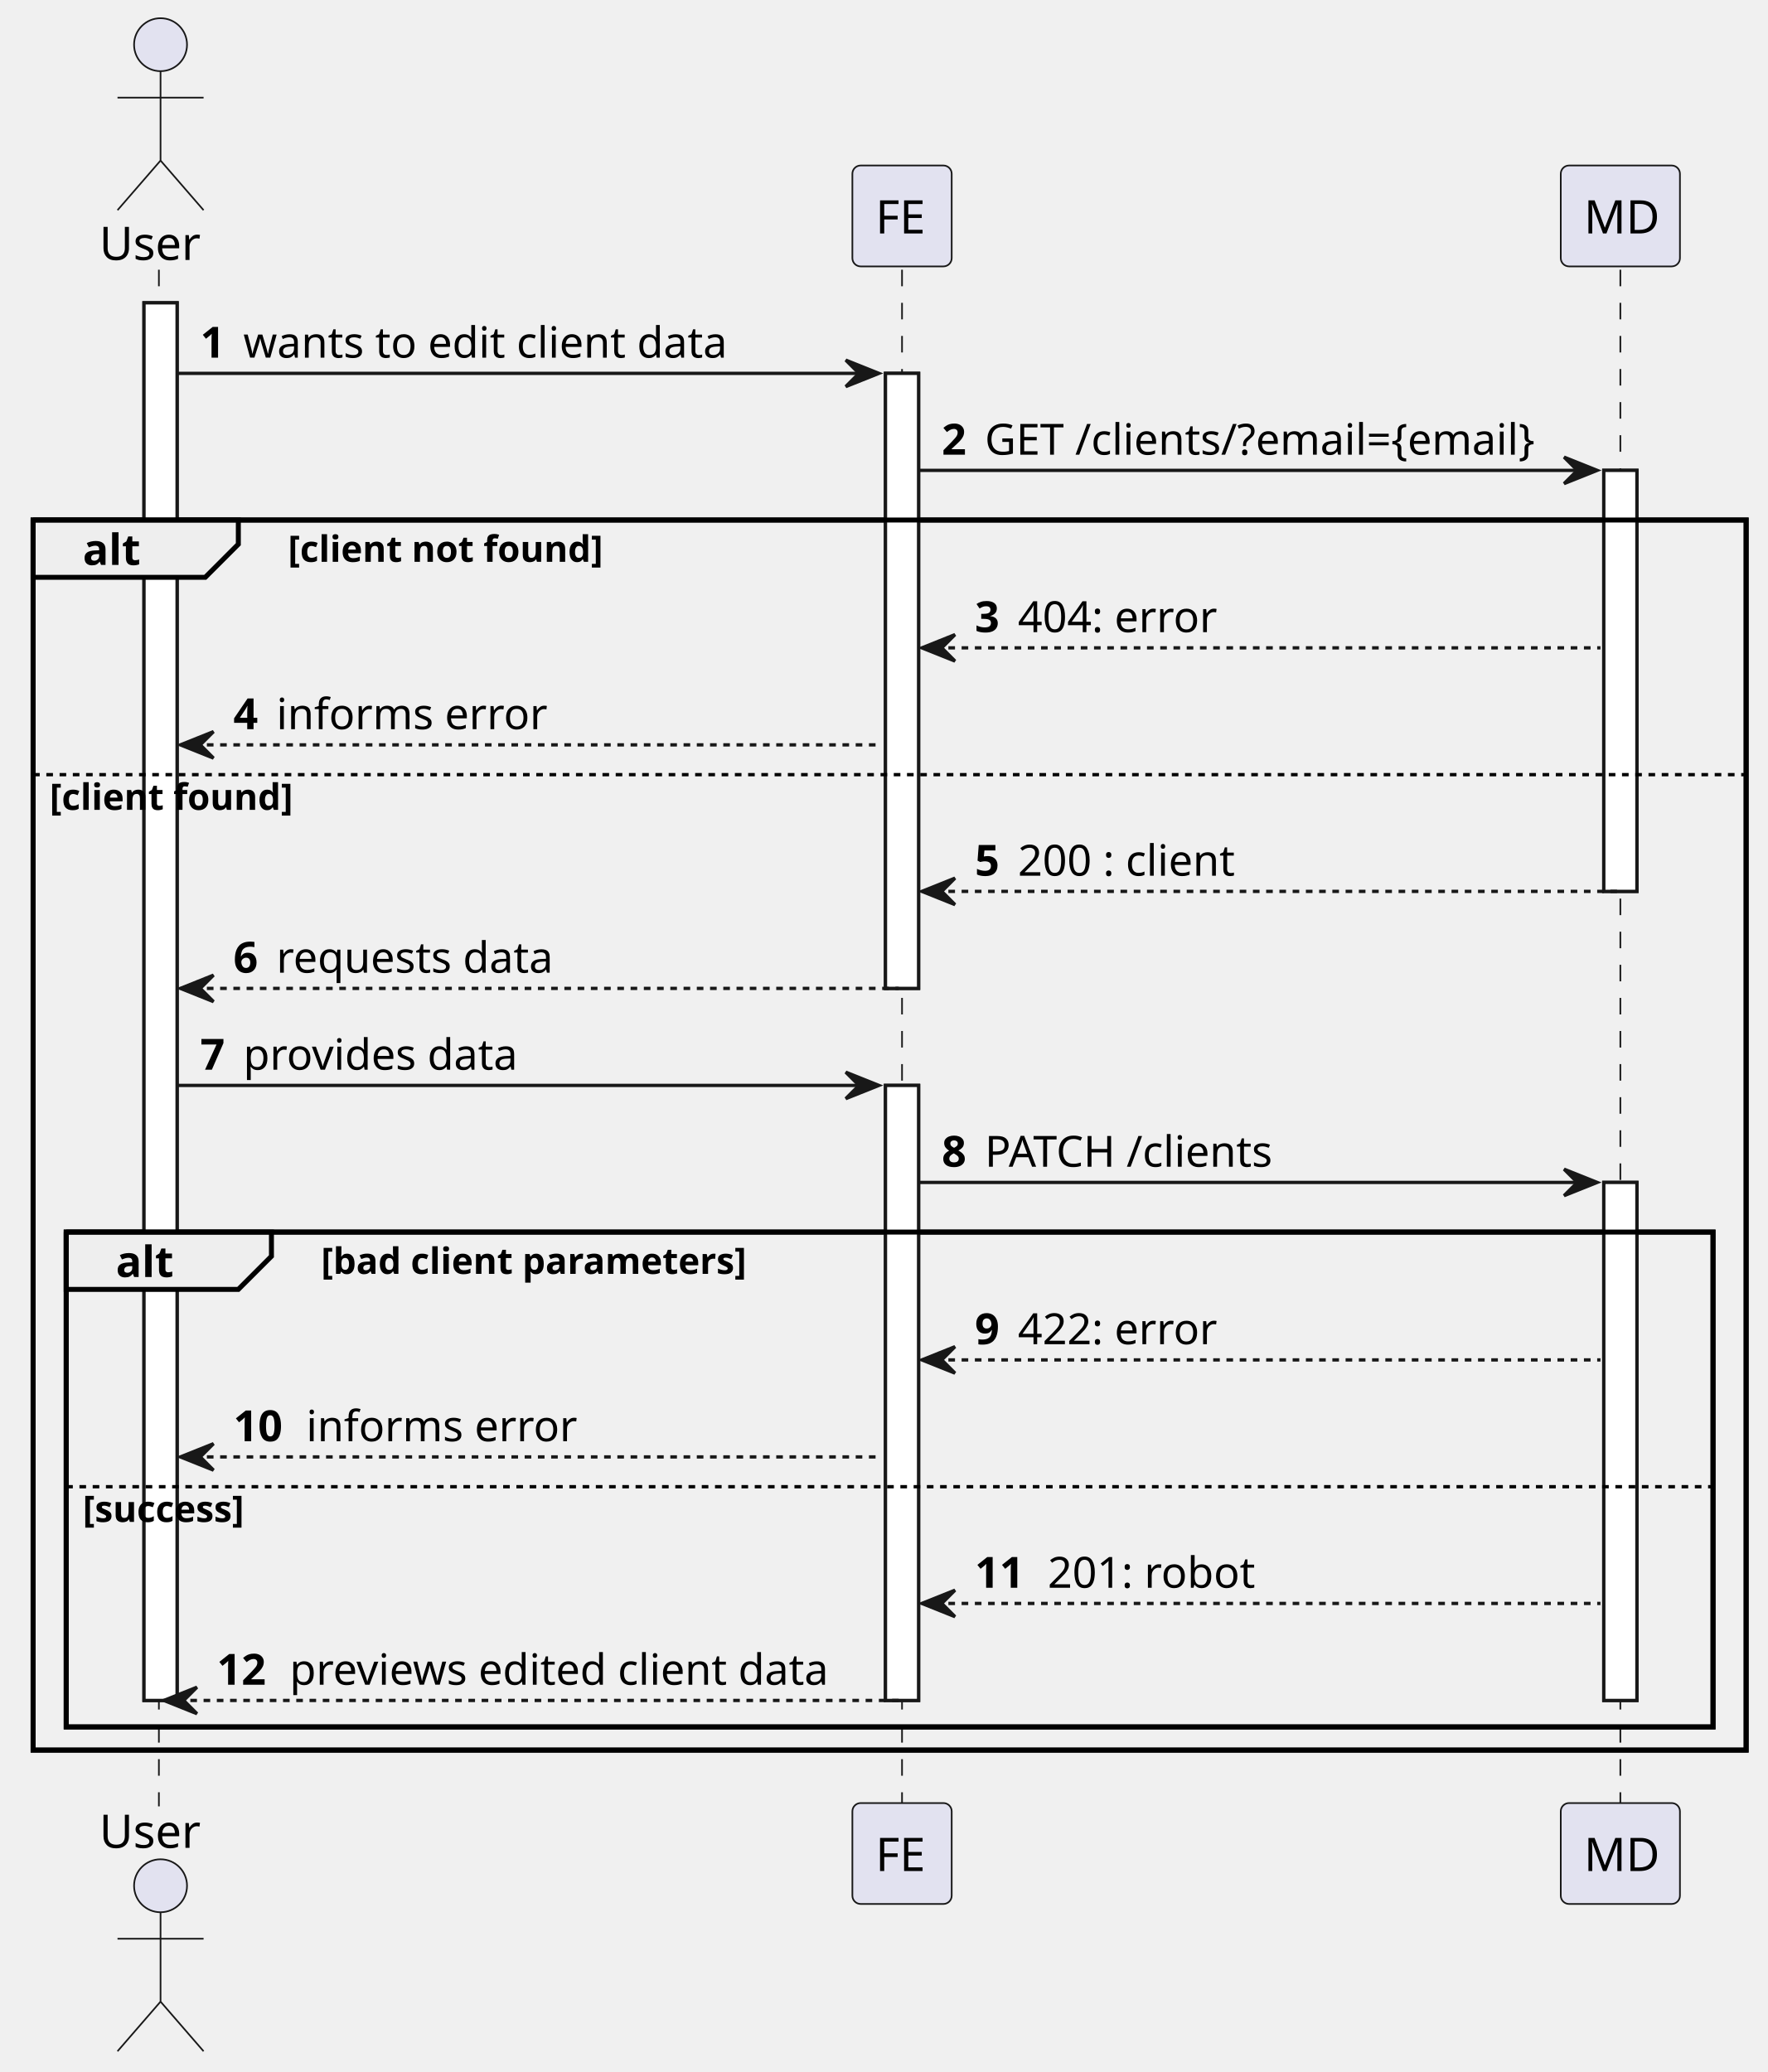
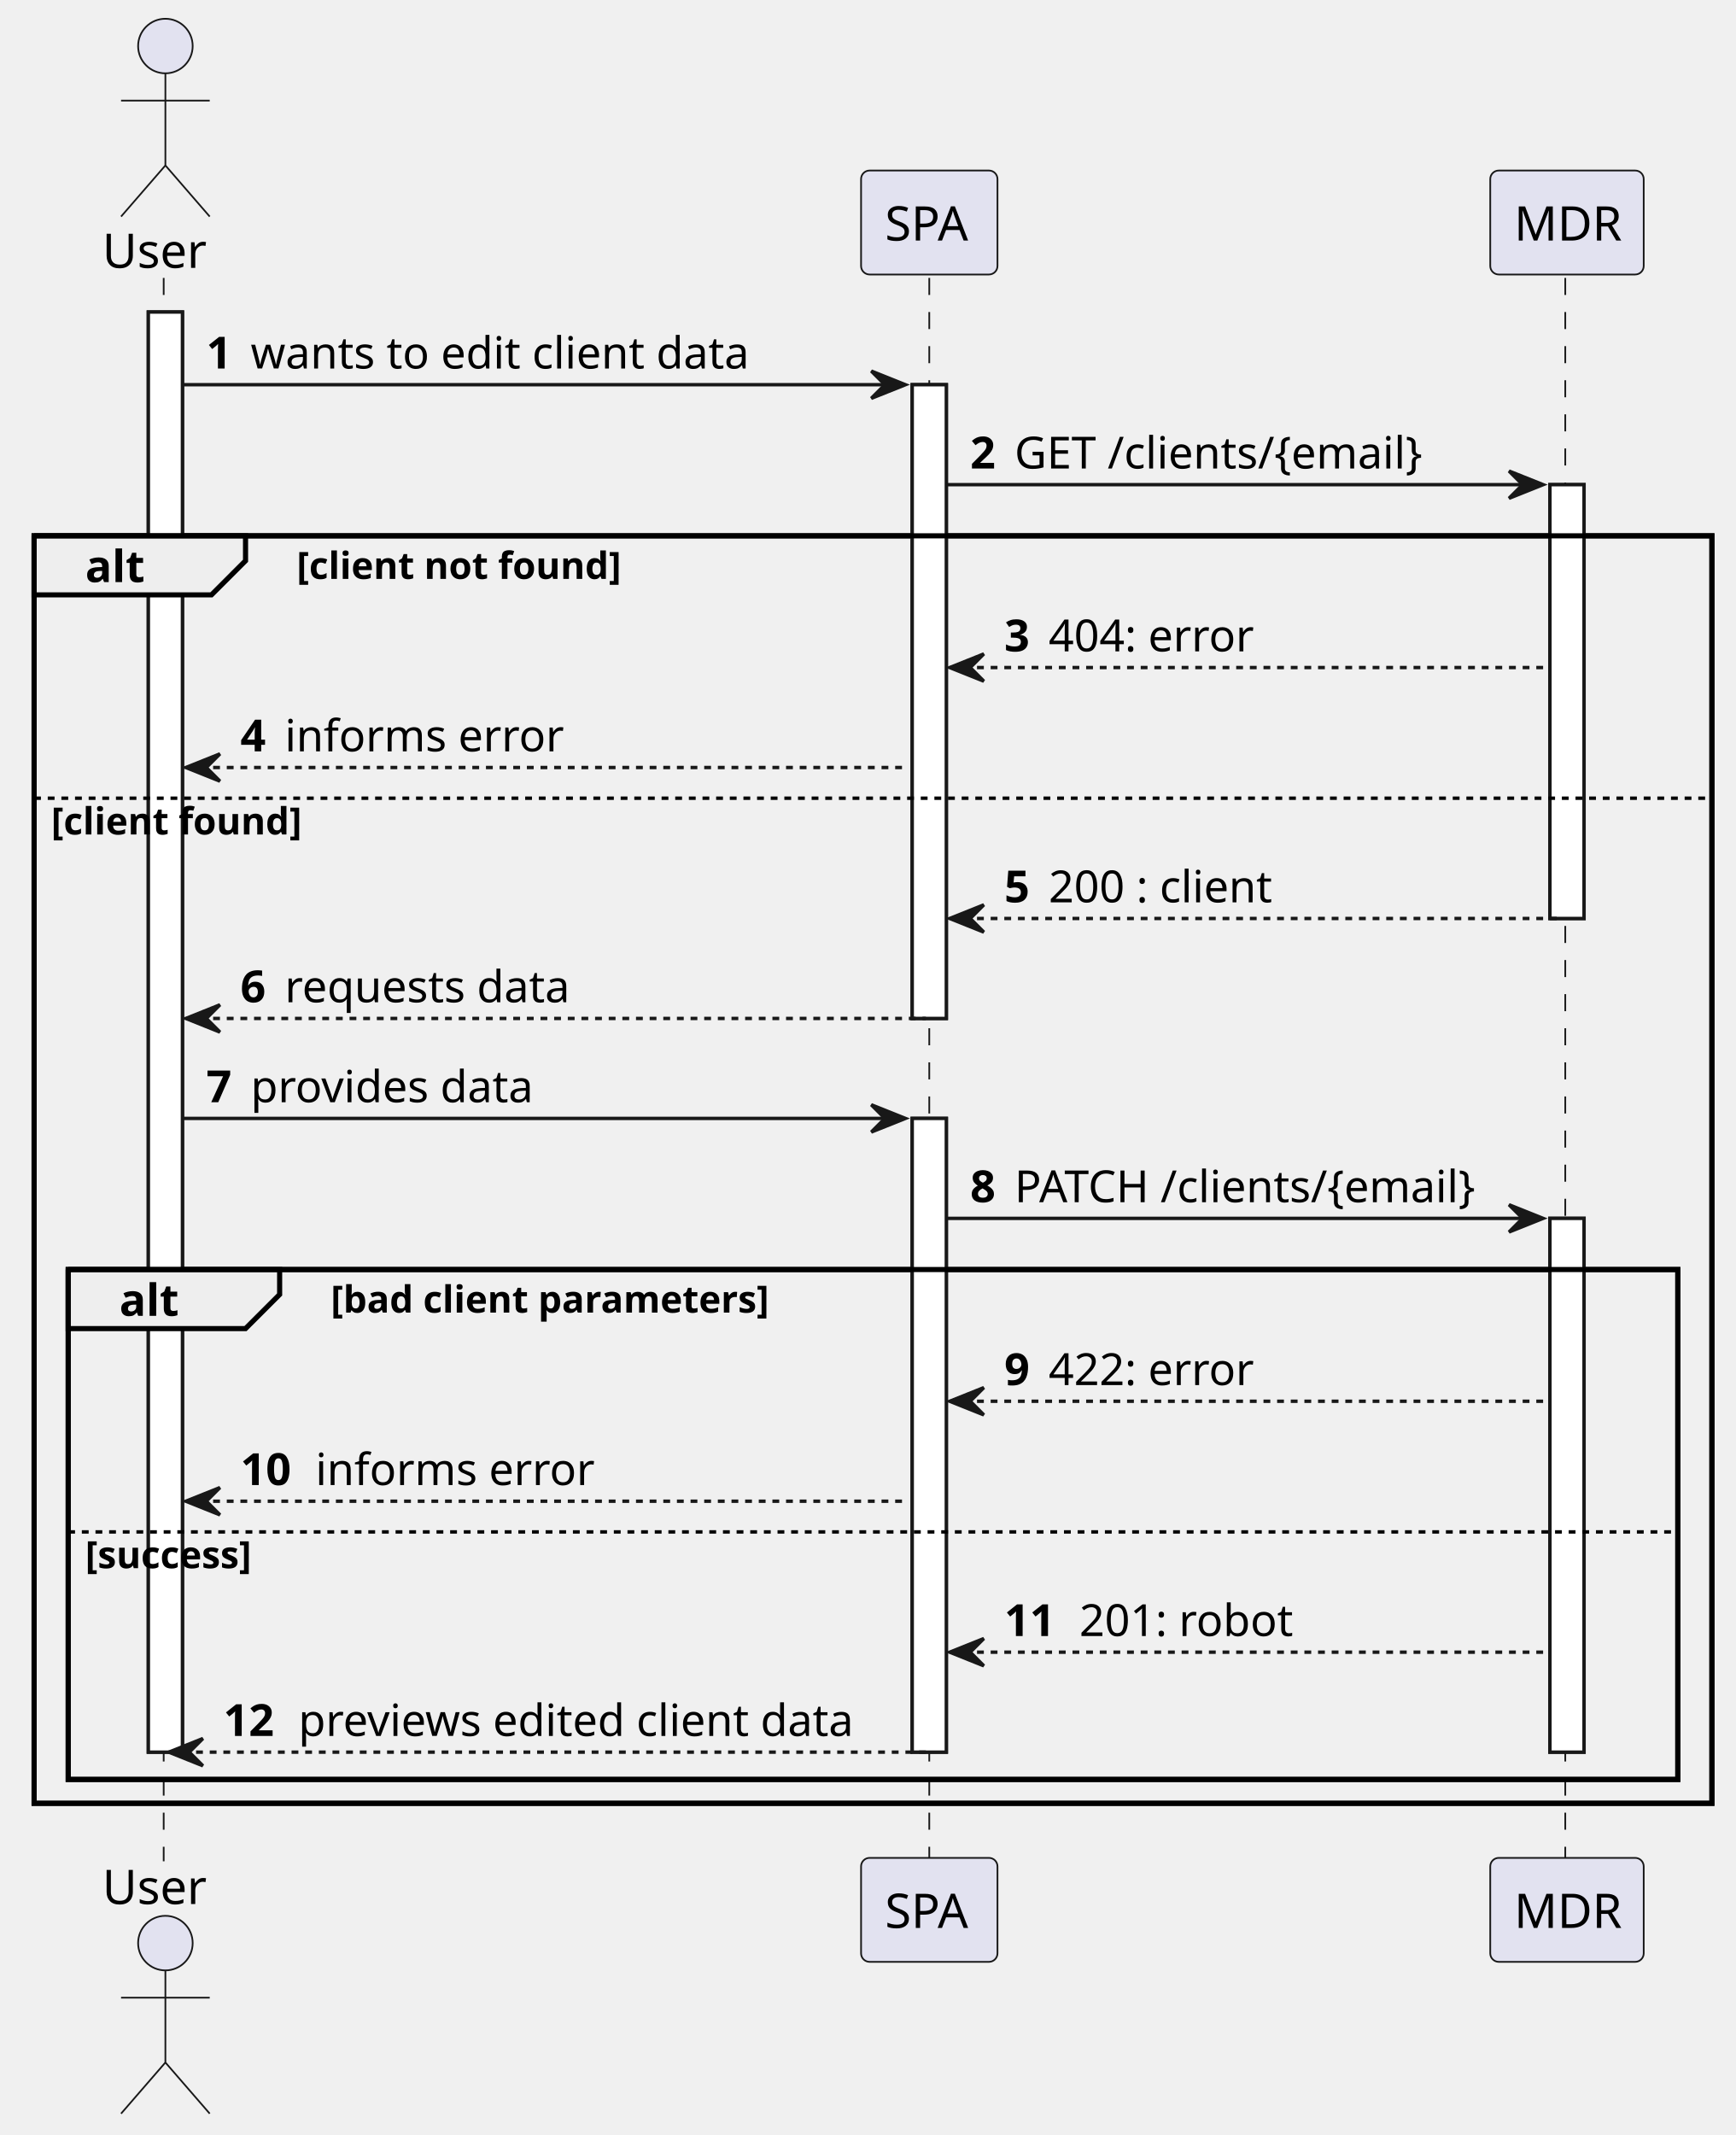
- <svg xmlns="http://www.w3.org/2000/svg" contentStyleType="text/css" height="626px" preserveAspectRatio="none" style="width:534px;height:626px;background:#FFFFFF;" version="1.1" viewBox="0 0 534 626" width="534px" zoomAndPan="magnify">
+ <svg xmlns="http://www.w3.org/2000/svg" contentStyleType="text/css" height="626px" preserveAspectRatio="none" style="width:509px;height:626px;background:#FFFFFF;" version="1.1" viewBox="0 0 509 626" width="509px" zoomAndPan="magnify">
  <defs />
  <g>
    <rect fill="#FFFFFF" height="422.258" style="stroke:#181818;stroke-width:1.0;" width="10" x="43.5" y="91.488" />
    <rect fill="#FFFFFF" height="185.818" style="stroke:#181818;stroke-width:1.0;" width="10" x="267.5" y="112.799" />
    <rect fill="#FFFFFF" height="185.818" style="stroke:#181818;stroke-width:1.0;" width="10" x="267.5" y="327.928" />
-     <rect fill="#FFFFFF" height="127.197" style="stroke:#181818;stroke-width:1.0;" width="10" x="484.5" y="142.109" />
-     <rect fill="#FFFFFF" height="156.508" style="stroke:#181818;stroke-width:1.0;" width="10" x="484.5" y="357.238" />
-     <rect fill="none" height="371.637" style="stroke:#000000;stroke-width:1.5;" width="517.5" x="10" y="157.109" />
-     <rect fill="none" height="149.508" style="stroke:#000000;stroke-width:1.5;" width="497.5" x="20" y="372.238" />
+     <rect fill="#FFFFFF" height="127.197" style="stroke:#181818;stroke-width:1.0;" width="10" x="454.5" y="142.109" />
+     <rect fill="#FFFFFF" height="156.508" style="stroke:#181818;stroke-width:1.0;" width="10" x="454.5" y="357.238" />
+     <rect fill="none" height="371.637" style="stroke:#000000;stroke-width:1.5;" width="492" x="10" y="157.109" />
+     <rect fill="none" height="149.508" style="stroke:#000000;stroke-width:1.5;" width="472" x="20" y="372.238" />
    <line style="stroke:#181818;stroke-width:0.5;stroke-dasharray:5.0,5.0;" x1="48" x2="48" y1="81.488" y2="545.746" />
    <line style="stroke:#181818;stroke-width:0.5;stroke-dasharray:5.0,5.0;" x1="272.5" x2="272.5" y1="81.488" y2="545.746" />
-     <line style="stroke:#181818;stroke-width:0.5;stroke-dasharray:5.0,5.0;" x1="489.5" x2="489.5" y1="81.488" y2="545.746" />
+     <line style="stroke:#181818;stroke-width:0.5;stroke-dasharray:5.0,5.0;" x1="459" x2="459" y1="81.488" y2="545.746" />
    <text fill="#000000" font-family="sans-serif" font-size="14" lengthAdjust="spacing" textLength="31" x="30" y="78.535">User</text>
    <ellipse cx="48.5" cy="13.5" fill="#E2E2F0" rx="8" ry="8" style="stroke:#181818;stroke-width:0.5;" />
    <path d="M48.5,21.5 L48.5,48.5 M35.5,29.5 L61.5,29.5 M48.5,48.5 L35.5,63.5 M48.5,48.5 L61.5,63.5 " fill="none" style="stroke:#181818;stroke-width:0.5;" />
    <text fill="#000000" font-family="sans-serif" font-size="14" lengthAdjust="spacing" textLength="31" x="30" y="558.281">User</text>
    <ellipse cx="48.5" cy="569.734" fill="#E2E2F0" rx="8" ry="8" style="stroke:#181818;stroke-width:0.5;" />
    <path d="M48.5,577.734 L48.5,604.734 M35.5,585.734 L61.5,585.734 M48.5,604.734 L35.5,619.734 M48.5,604.734 L61.5,619.734 " fill="none" style="stroke:#181818;stroke-width:0.5;" />
-     <rect fill="#E2E2F0" height="30.488" rx="2.5" ry="2.5" style="stroke:#181818;stroke-width:0.5;" width="30" x="257.5" y="50" />
-     <text fill="#000000" font-family="sans-serif" font-size="14" lengthAdjust="spacing" textLength="16" x="264.5" y="70.535">FE</text>
-     <rect fill="#E2E2F0" height="30.488" rx="2.5" ry="2.5" style="stroke:#181818;stroke-width:0.5;" width="30" x="257.5" y="544.746" />
-     <text fill="#000000" font-family="sans-serif" font-size="14" lengthAdjust="spacing" textLength="16" x="264.5" y="565.281">FE</text>
-     <rect fill="#E2E2F0" height="30.488" rx="2.5" ry="2.5" style="stroke:#181818;stroke-width:0.5;" width="36" x="471.5" y="50" />
-     <text fill="#000000" font-family="sans-serif" font-size="14" lengthAdjust="spacing" textLength="22" x="478.5" y="70.535">MD</text>
-     <rect fill="#E2E2F0" height="30.488" rx="2.5" ry="2.5" style="stroke:#181818;stroke-width:0.5;" width="36" x="471.5" y="544.746" />
-     <text fill="#000000" font-family="sans-serif" font-size="14" lengthAdjust="spacing" textLength="22" x="478.5" y="565.281">MD</text>
+     <rect fill="#E2E2F0" height="30.488" rx="2.5" ry="2.5" style="stroke:#181818;stroke-width:0.5;" width="40" x="252.5" y="50" />
+     <text fill="#000000" font-family="sans-serif" font-size="14" lengthAdjust="spacing" textLength="26" x="259.5" y="70.535">SPA</text>
+     <rect fill="#E2E2F0" height="30.488" rx="2.5" ry="2.5" style="stroke:#181818;stroke-width:0.5;" width="40" x="252.5" y="544.746" />
+     <text fill="#000000" font-family="sans-serif" font-size="14" lengthAdjust="spacing" textLength="26" x="259.5" y="565.281">SPA</text>
+     <rect fill="#E2E2F0" height="30.488" rx="2.5" ry="2.5" style="stroke:#181818;stroke-width:0.5;" width="45" x="437" y="50" />
+     <text fill="#000000" font-family="sans-serif" font-size="14" lengthAdjust="spacing" textLength="31" x="444" y="70.535">MDR</text>
+     <rect fill="#E2E2F0" height="30.488" rx="2.5" ry="2.5" style="stroke:#181818;stroke-width:0.5;" width="45" x="437" y="544.746" />
+     <text fill="#000000" font-family="sans-serif" font-size="14" lengthAdjust="spacing" textLength="31" x="444" y="565.281">MDR</text>
    <rect fill="#FFFFFF" height="422.258" style="stroke:#181818;stroke-width:1.0;" width="10" x="43.5" y="91.488" />
    <rect fill="#FFFFFF" height="185.818" style="stroke:#181818;stroke-width:1.0;" width="10" x="267.5" y="112.799" />
    <rect fill="#FFFFFF" height="185.818" style="stroke:#181818;stroke-width:1.0;" width="10" x="267.5" y="327.928" />
-     <rect fill="#FFFFFF" height="127.197" style="stroke:#181818;stroke-width:1.0;" width="10" x="484.5" y="142.109" />
-     <rect fill="#FFFFFF" height="156.508" style="stroke:#181818;stroke-width:1.0;" width="10" x="484.5" y="357.238" />
+     <rect fill="#FFFFFF" height="127.197" style="stroke:#181818;stroke-width:1.0;" width="10" x="454.5" y="142.109" />
+     <rect fill="#FFFFFF" height="156.508" style="stroke:#181818;stroke-width:1.0;" width="10" x="454.5" y="357.238" />
    <polygon fill="#181818" points="255.5,108.799,265.5,112.799,255.5,116.799,259.5,112.799" style="stroke:#181818;stroke-width:1.0;" />
    <line style="stroke:#181818;stroke-width:1.0;" x1="53.5" x2="261.5" y1="112.799" y2="112.799" />
    <text fill="#000000" font-family="sans-serif" font-size="13" font-weight="bold" lengthAdjust="spacing" textLength="9" x="60.5" y="108.057">1</text>
    <text fill="#000000" font-family="sans-serif" font-size="13" lengthAdjust="spacing" textLength="152" x="73.5" y="108.057">wants to edit client data</text>
-     <polygon fill="#181818" points="472.5,138.109,482.5,142.109,472.5,146.109,476.5,142.109" style="stroke:#181818;stroke-width:1.0;" />
-     <line style="stroke:#181818;stroke-width:1.0;" x1="277.5" x2="478.5" y1="142.109" y2="142.109" />
+     <polygon fill="#181818" points="442.5,138.109,452.5,142.109,442.5,146.109,446.5,142.109" style="stroke:#181818;stroke-width:1.0;" />
+     <line style="stroke:#181818;stroke-width:1.0;" x1="277.5" x2="448.5" y1="142.109" y2="142.109" />
    <text fill="#000000" font-family="sans-serif" font-size="13" font-weight="bold" lengthAdjust="spacing" textLength="9" x="284.5" y="137.367">2</text>
-     <text fill="#000000" font-family="sans-serif" font-size="13" lengthAdjust="spacing" textLength="175" x="297.5" y="137.367">GET /clients/?email={email}</text>
+     <text fill="#000000" font-family="sans-serif" font-size="13" lengthAdjust="spacing" textLength="126" x="297.5" y="137.367">GET /clients/{email}</text>
    <path d="M10,157.109 L72,157.109 L72,164.42 L62,174.42 L10,174.42 L10,157.109 " fill="#EEEEEE" style="stroke:#000000;stroke-width:1.5;" />
-     <rect fill="none" height="371.637" style="stroke:#000000;stroke-width:1.5;" width="517.5" x="10" y="157.109" />
+     <rect fill="none" height="371.637" style="stroke:#000000;stroke-width:1.5;" width="492" x="10" y="157.109" />
    <text fill="#000000" font-family="sans-serif" font-size="13" font-weight="bold" lengthAdjust="spacing" textLength="17" x="25" y="170.678">alt</text>
    <text fill="#000000" font-family="sans-serif" font-size="11" font-weight="bold" lengthAdjust="spacing" textLength="98" x="87" y="169.744">[client not found]</text>
    <polygon fill="#181818" points="288.5,191.731,278.5,195.731,288.5,199.731,284.5,195.731" style="stroke:#181818;stroke-width:1.0;" />
-     <line style="stroke:#181818;stroke-width:1.0;stroke-dasharray:2.0,2.0;" x1="282.5" x2="483.5" y1="195.731" y2="195.731" />
+     <line style="stroke:#181818;stroke-width:1.0;stroke-dasharray:2.0,2.0;" x1="282.5" x2="453.5" y1="195.731" y2="195.731" />
    <text fill="#000000" font-family="sans-serif" font-size="13" font-weight="bold" lengthAdjust="spacing" textLength="9" x="294.5" y="190.988">3</text>
    <text fill="#000000" font-family="sans-serif" font-size="13" lengthAdjust="spacing" textLength="62" x="307.5" y="190.988">404: error</text>
    <polygon fill="#181818" points="64.5,221.041,54.5,225.041,64.5,229.041,60.5,225.041" style="stroke:#181818;stroke-width:1.0;" />
    <line style="stroke:#181818;stroke-width:1.0;stroke-dasharray:2.0,2.0;" x1="58.5" x2="266.5" y1="225.041" y2="225.041" />
    <text fill="#000000" font-family="sans-serif" font-size="13" font-weight="bold" lengthAdjust="spacing" textLength="9" x="70.5" y="220.299">4</text>
    <text fill="#000000" font-family="sans-serif" font-size="13" lengthAdjust="spacing" textLength="83" x="83.5" y="220.299">informs error</text>
-     <line style="stroke:#000000;stroke-width:1.0;stroke-dasharray:2.0,2.0;" x1="10" x2="527.5" y1="234.041" y2="234.041" />
+     <line style="stroke:#000000;stroke-width:1.0;stroke-dasharray:2.0,2.0;" x1="10" x2="502" y1="234.041" y2="234.041" />
    <text fill="#000000" font-family="sans-serif" font-size="11" font-weight="bold" lengthAdjust="spacing" textLength="76" x="15" y="244.676">[client found]</text>
    <polygon fill="#181818" points="288.5,265.307,278.5,269.307,288.5,273.307,284.5,269.307" style="stroke:#181818;stroke-width:1.0;" />
-     <line style="stroke:#181818;stroke-width:1.0;stroke-dasharray:2.0,2.0;" x1="282.5" x2="488.5" y1="269.307" y2="269.307" />
+     <line style="stroke:#181818;stroke-width:1.0;stroke-dasharray:2.0,2.0;" x1="282.5" x2="458.5" y1="269.307" y2="269.307" />
    <text fill="#000000" font-family="sans-serif" font-size="13" font-weight="bold" lengthAdjust="spacing" textLength="9" x="294.5" y="264.565">5</text>
    <text fill="#000000" font-family="sans-serif" font-size="13" lengthAdjust="spacing" textLength="71" x="307.5" y="264.565">200 : client</text>
    <polygon fill="#181818" points="64.5,294.617,54.5,298.617,64.5,302.617,60.5,298.617" style="stroke:#181818;stroke-width:1.0;" />
    <line style="stroke:#181818;stroke-width:1.0;stroke-dasharray:2.0,2.0;" x1="58.5" x2="271.5" y1="298.617" y2="298.617" />
    <text fill="#000000" font-family="sans-serif" font-size="13" font-weight="bold" lengthAdjust="spacing" textLength="9" x="70.5" y="293.875">6</text>
    <text fill="#000000" font-family="sans-serif" font-size="13" lengthAdjust="spacing" textLength="85" x="83.5" y="293.875">requests data</text>
    <polygon fill="#181818" points="255.5,323.928,265.5,327.928,255.5,331.928,259.5,327.928" style="stroke:#181818;stroke-width:1.0;" />
    <line style="stroke:#181818;stroke-width:1.0;" x1="53.5" x2="261.5" y1="327.928" y2="327.928" />
    <text fill="#000000" font-family="sans-serif" font-size="13" font-weight="bold" lengthAdjust="spacing" textLength="9" x="60.5" y="323.185">7</text>
    <text fill="#000000" font-family="sans-serif" font-size="13" lengthAdjust="spacing" textLength="85" x="73.5" y="323.185">provides data</text>
-     <polygon fill="#181818" points="472.5,353.238,482.5,357.238,472.5,361.238,476.5,357.238" style="stroke:#181818;stroke-width:1.0;" />
-     <line style="stroke:#181818;stroke-width:1.0;" x1="277.5" x2="478.5" y1="357.238" y2="357.238" />
+     <polygon fill="#181818" points="442.5,353.238,452.5,357.238,442.5,361.238,446.5,357.238" style="stroke:#181818;stroke-width:1.0;" />
+     <line style="stroke:#181818;stroke-width:1.0;" x1="277.5" x2="448.5" y1="357.238" y2="357.238" />
    <text fill="#000000" font-family="sans-serif" font-size="13" font-weight="bold" lengthAdjust="spacing" textLength="9" x="284.5" y="352.496">8</text>
-     <text fill="#000000" font-family="sans-serif" font-size="13" lengthAdjust="spacing" textLength="96" x="297.5" y="352.496">PATCH /clients</text>
+     <text fill="#000000" font-family="sans-serif" font-size="13" lengthAdjust="spacing" textLength="145" x="297.5" y="352.496">PATCH /clients/{email}</text>
    <path d="M20,372.238 L82,372.238 L82,379.549 L72,389.549 L20,389.549 L20,372.238 " fill="#EEEEEE" style="stroke:#000000;stroke-width:1.5;" />
-     <rect fill="none" height="149.508" style="stroke:#000000;stroke-width:1.5;" width="497.5" x="20" y="372.238" />
+     <rect fill="none" height="149.508" style="stroke:#000000;stroke-width:1.5;" width="472" x="20" y="372.238" />
    <text fill="#000000" font-family="sans-serif" font-size="13" font-weight="bold" lengthAdjust="spacing" textLength="17" x="35" y="385.807">alt</text>
    <text fill="#000000" font-family="sans-serif" font-size="11" font-weight="bold" lengthAdjust="spacing" textLength="129" x="97" y="384.873">[bad client parameters]</text>
    <polygon fill="#181818" points="288.5,406.859,278.5,410.859,288.5,414.859,284.5,410.859" style="stroke:#181818;stroke-width:1.0;" />
-     <line style="stroke:#181818;stroke-width:1.0;stroke-dasharray:2.0,2.0;" x1="282.5" x2="483.5" y1="410.859" y2="410.859" />
+     <line style="stroke:#181818;stroke-width:1.0;stroke-dasharray:2.0,2.0;" x1="282.5" x2="453.5" y1="410.859" y2="410.859" />
    <text fill="#000000" font-family="sans-serif" font-size="13" font-weight="bold" lengthAdjust="spacing" textLength="9" x="294.5" y="406.117">9</text>
    <text fill="#000000" font-family="sans-serif" font-size="13" lengthAdjust="spacing" textLength="62" x="307.5" y="406.117">422: error</text>
    <polygon fill="#181818" points="64.5,436.17,54.5,440.17,64.5,444.17,60.5,440.17" style="stroke:#181818;stroke-width:1.0;" />
    <line style="stroke:#181818;stroke-width:1.0;stroke-dasharray:2.0,2.0;" x1="58.5" x2="266.5" y1="440.17" y2="440.17" />
    <text fill="#000000" font-family="sans-serif" font-size="13" font-weight="bold" lengthAdjust="spacing" textLength="18" x="70.5" y="435.428">10</text>
    <text fill="#000000" font-family="sans-serif" font-size="13" lengthAdjust="spacing" textLength="83" x="92.5" y="435.428">informs error</text>
-     <line style="stroke:#000000;stroke-width:1.0;stroke-dasharray:2.0,2.0;" x1="20" x2="517.5" y1="449.17" y2="449.17" />
+     <line style="stroke:#000000;stroke-width:1.0;stroke-dasharray:2.0,2.0;" x1="20" x2="492" y1="449.17" y2="449.17" />
    <text fill="#000000" font-family="sans-serif" font-size="11" font-weight="bold" lengthAdjust="spacing" textLength="51" x="25" y="459.805">[success]</text>
    <polygon fill="#181818" points="288.5,480.435,278.5,484.435,288.5,488.435,284.5,484.435" style="stroke:#181818;stroke-width:1.0;" />
-     <line style="stroke:#181818;stroke-width:1.0;stroke-dasharray:2.0,2.0;" x1="282.5" x2="483.5" y1="484.435" y2="484.435" />
+     <line style="stroke:#181818;stroke-width:1.0;stroke-dasharray:2.0,2.0;" x1="282.5" x2="453.5" y1="484.435" y2="484.435" />
    <text fill="#000000" font-family="sans-serif" font-size="13" font-weight="bold" lengthAdjust="spacing" textLength="18" x="294.5" y="479.693">11</text>
    <text fill="#000000" font-family="sans-serif" font-size="13" lengthAdjust="spacing" textLength="66" x="316.5" y="479.693">201: robot</text>
    <polygon fill="#181818" points="59.5,509.746,49.5,513.746,59.5,517.746,55.5,513.746" style="stroke:#181818;stroke-width:1.0;" />
    <line style="stroke:#181818;stroke-width:1.0;stroke-dasharray:2.0,2.0;" x1="53.5" x2="271.5" y1="513.746" y2="513.746" />
    <text fill="#000000" font-family="sans-serif" font-size="13" font-weight="bold" lengthAdjust="spacing" textLength="18" x="65.5" y="509.004">12</text>
    <text fill="#000000" font-family="sans-serif" font-size="13" lengthAdjust="spacing" textLength="168" x="87.5" y="509.004">previews edited client data</text>
  </g>
</svg>
